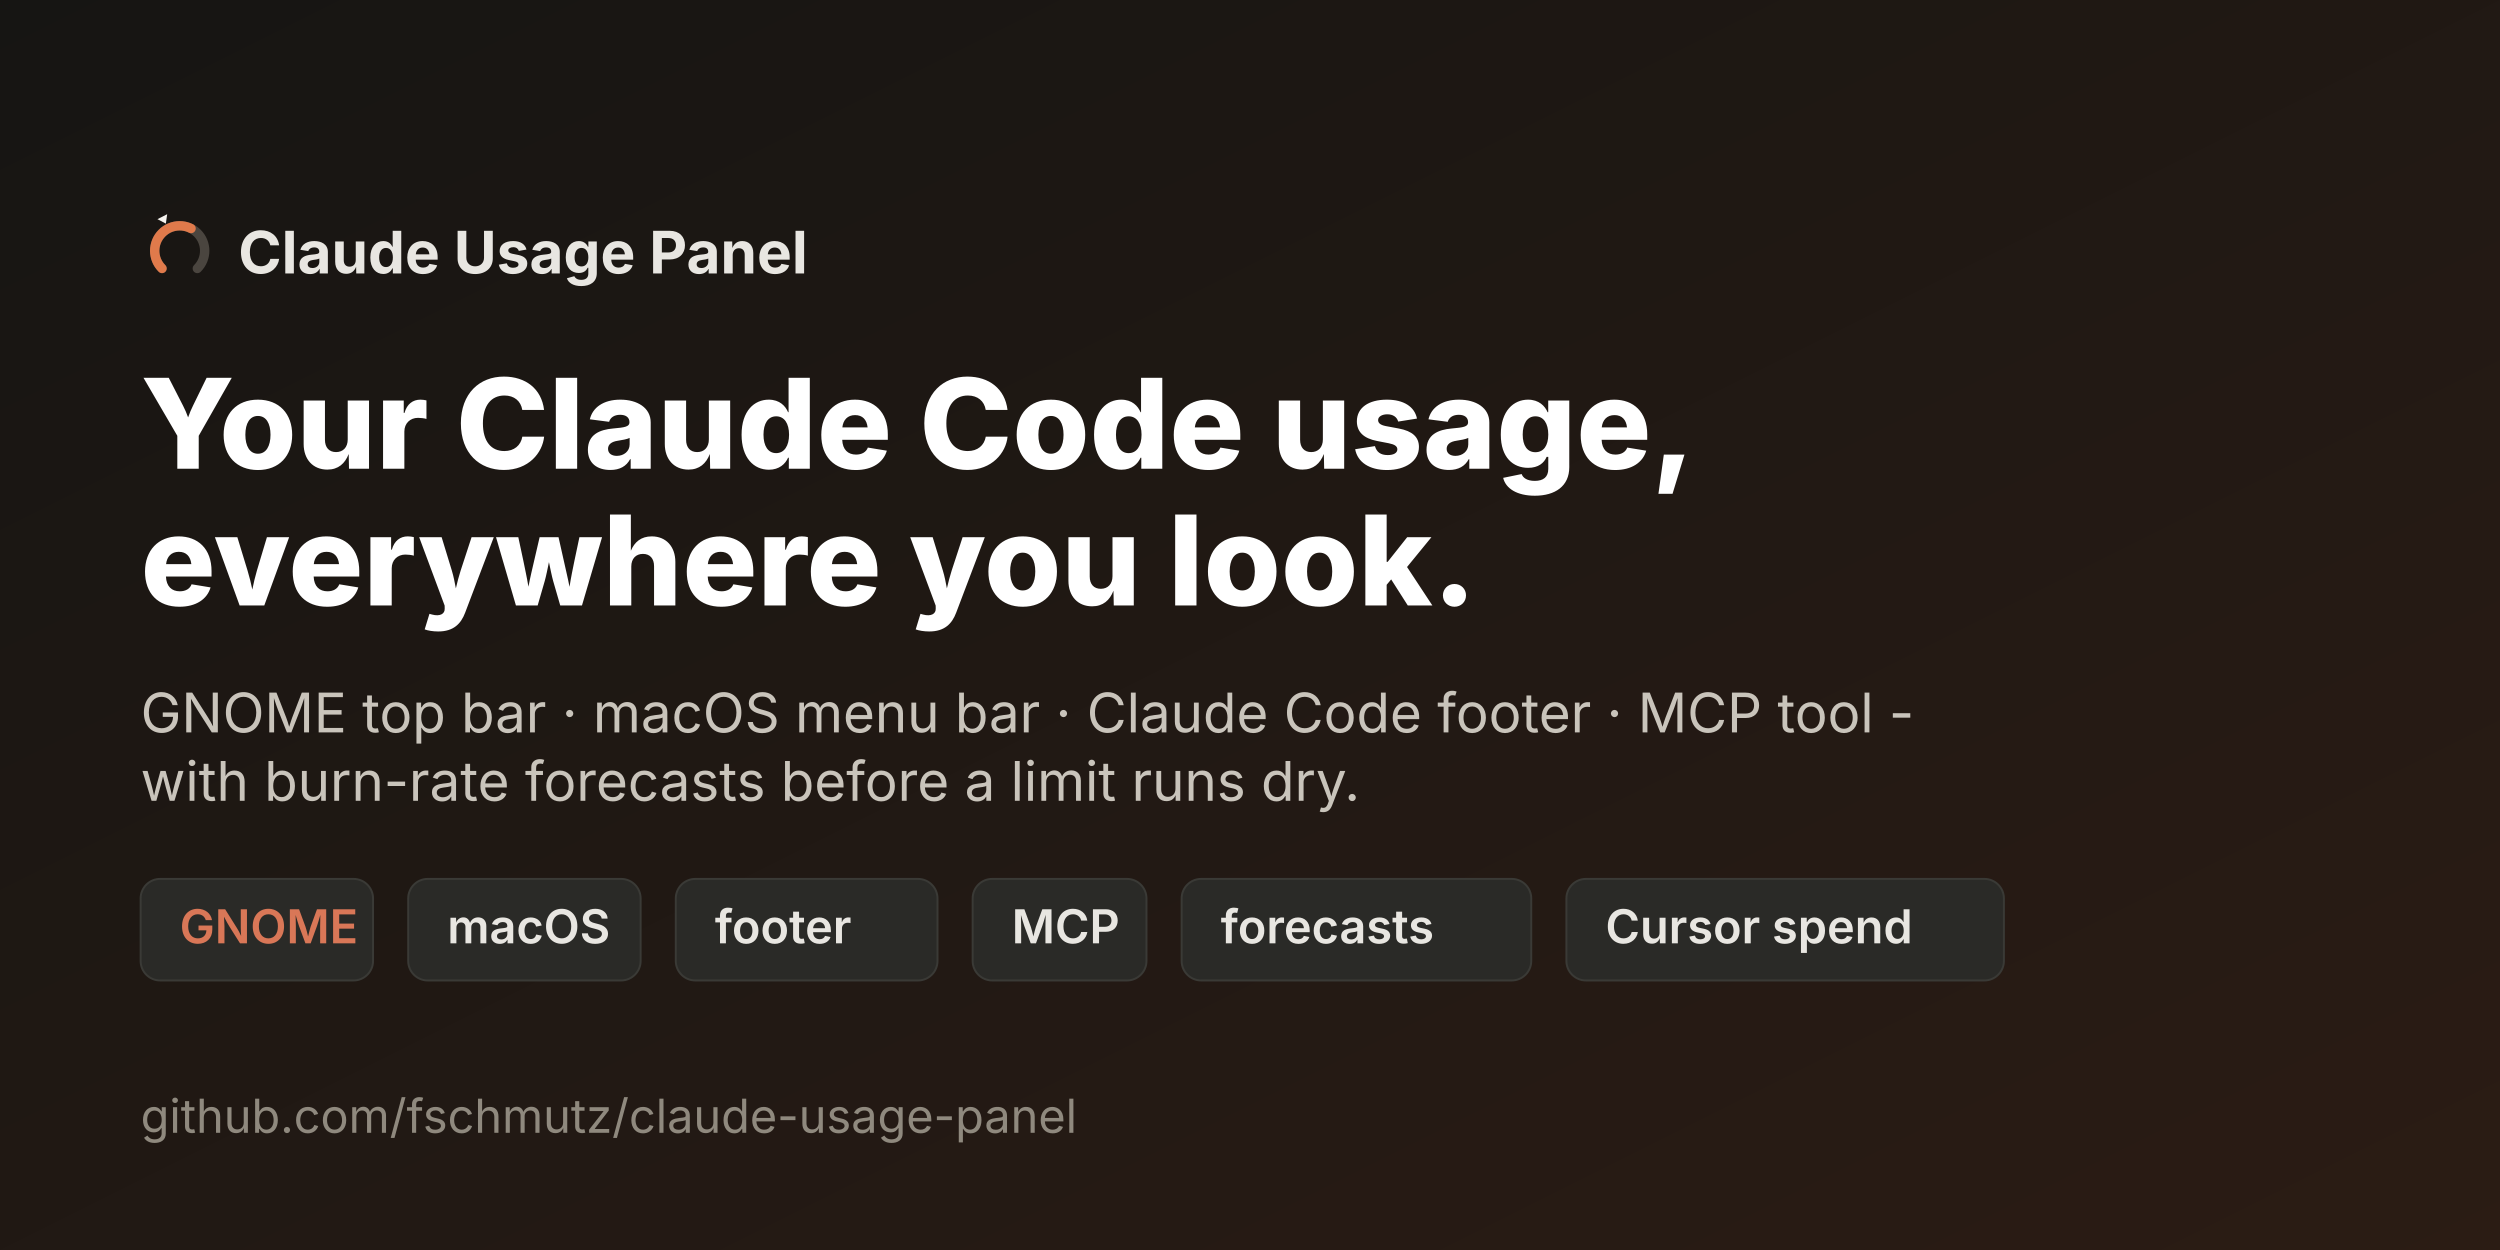
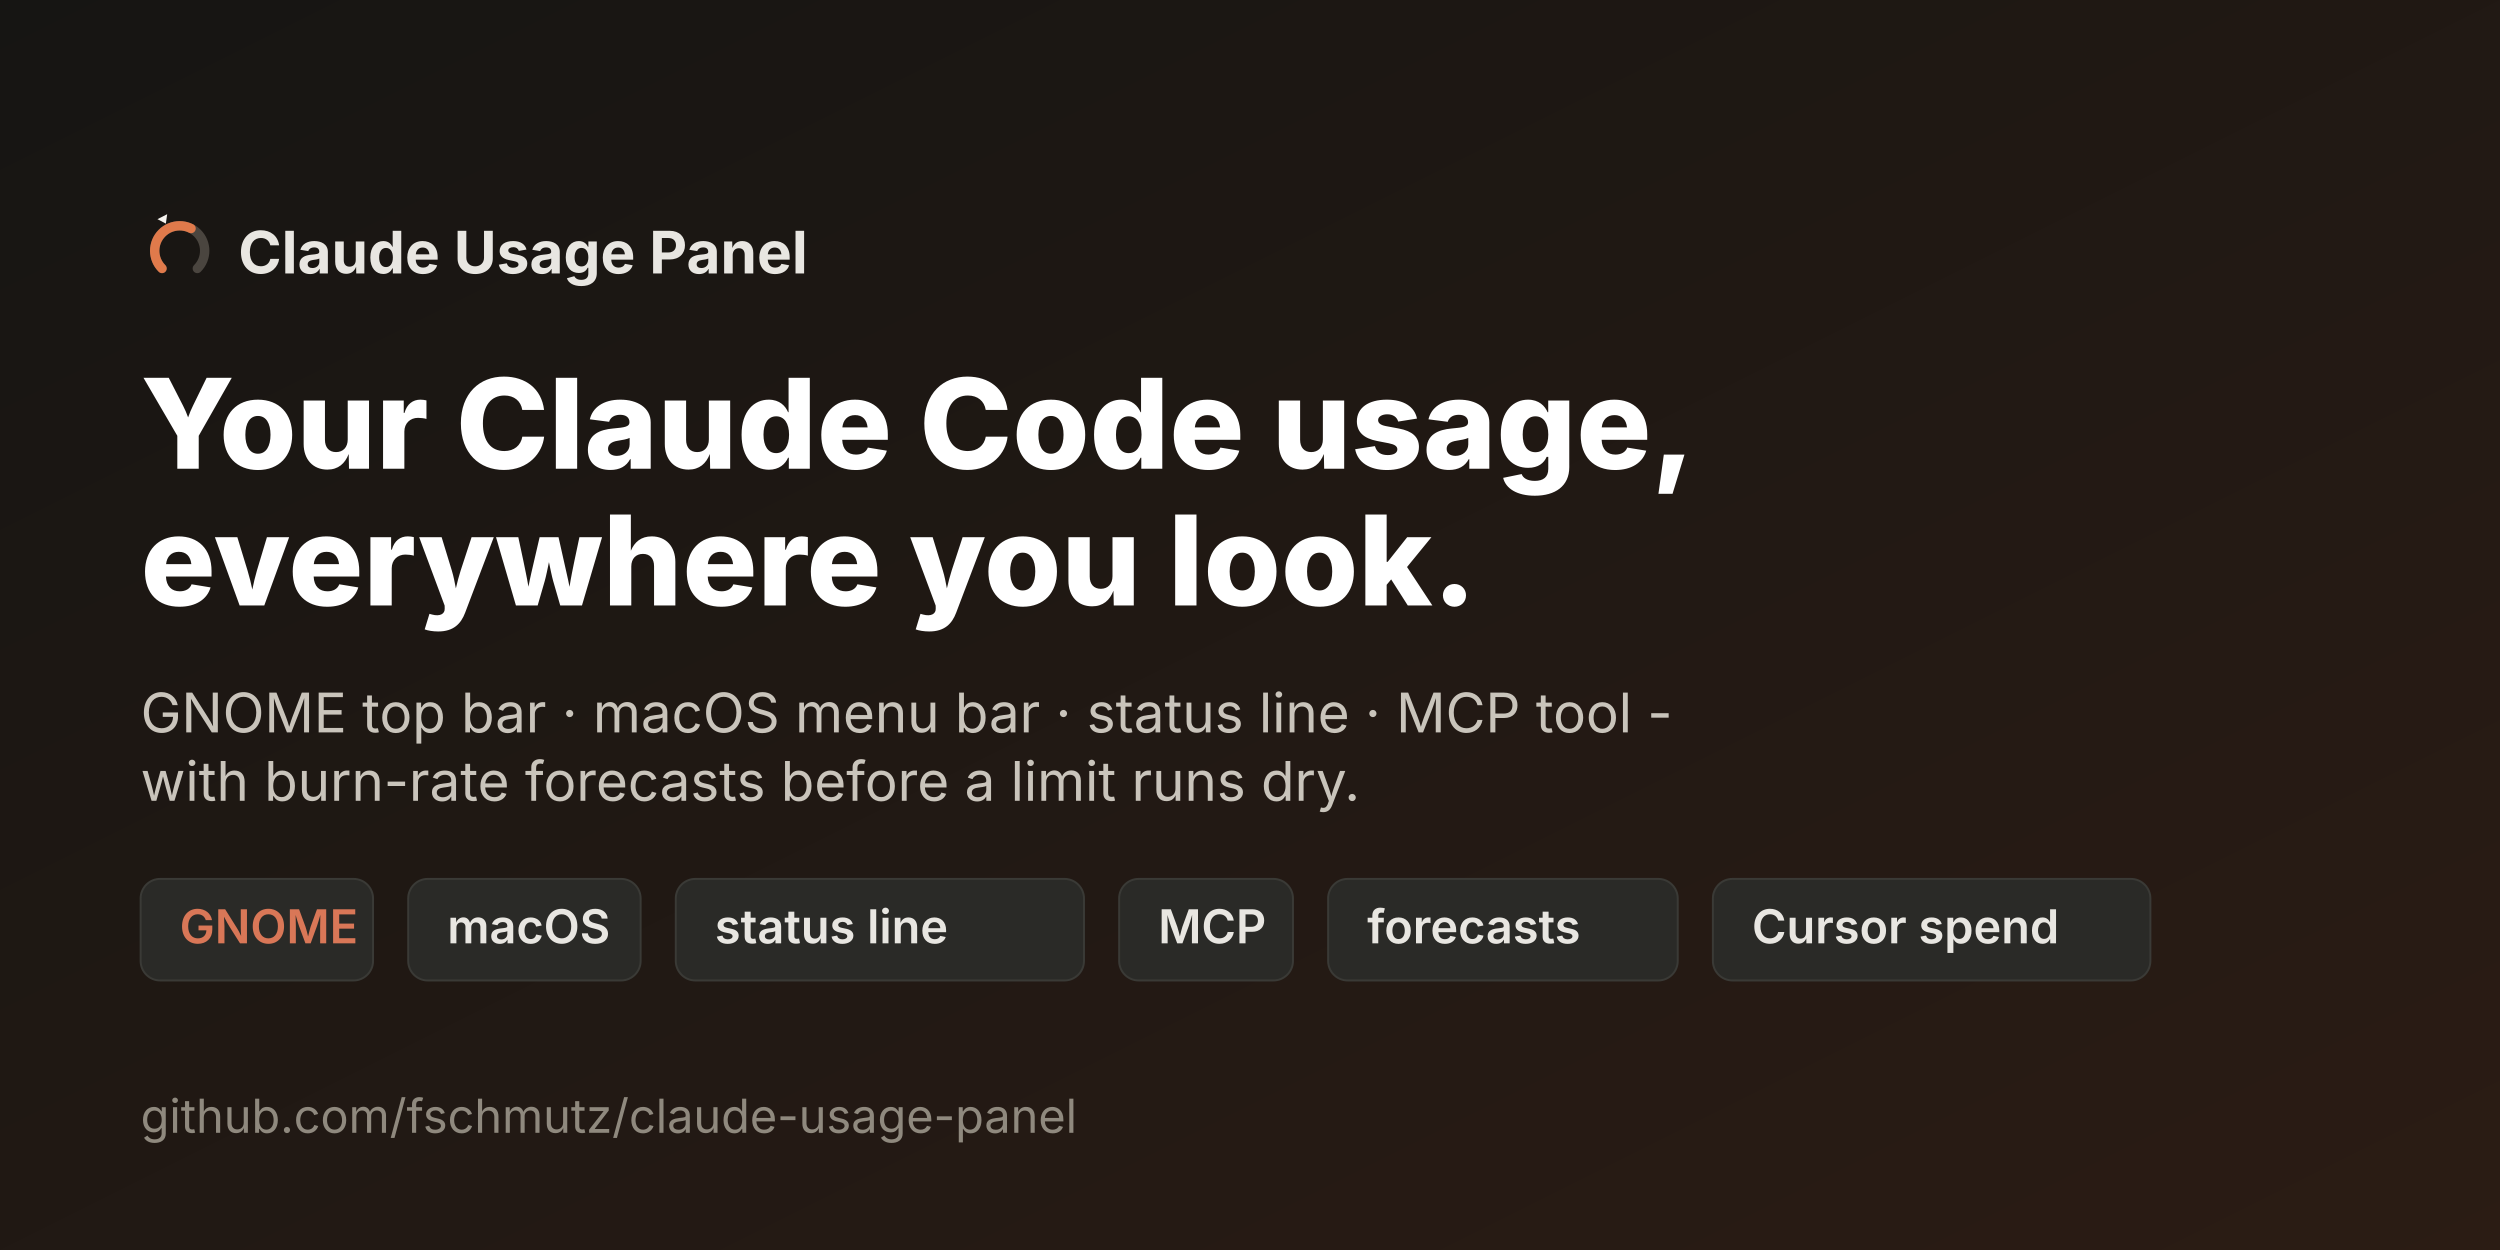
<svg xmlns="http://www.w3.org/2000/svg" width="1280" height="640" viewBox="0 0 1280 640">
  <defs>
    <linearGradient id="g" x1="0" y1="0" x2="1" y2="1">
      <stop offset="0" stop-color="#161513" />
      <stop offset="1" stop-color="#2b1c14" />
    </linearGradient>
  </defs>
  <rect width="1280" height="640" fill="url(#g)" />
  <g transform="translate(72 106) scale(0.4)">
    <g transform="translate(0 6)">
      <circle cx="50" cy="50" r="32" fill="none" stroke="#4a453f" stroke-width="12" stroke-linecap="round" stroke-dasharray="150.8 201.06" transform="rotate(135 50 50)" />
      <circle cx="50" cy="50" r="32" fill="none" stroke="#e07a4b" stroke-width="12" stroke-linecap="round" stroke-dasharray="90.5 201.06" transform="rotate(135 50 50)" />
      <polygon points="99,43 99,57 89,50" fill="#f6f4ef" transform="rotate(243 50 50)" />
    </g>
  </g>
  <text x="122" y="140" font-size="30" fill="#e8e6e1" font-family="system-ui, -apple-system, sans-serif" font-weight="700">Claude Usage Panel</text>
  <text x="72" y="240" font-size="64" fill="#ffffff" font-family="system-ui, -apple-system, sans-serif" font-weight="800">Your Claude Code usage,</text>
  <text x="72" y="310" font-size="64" fill="#ffffff" font-family="system-ui, -apple-system, sans-serif" font-weight="800">everywhere you look.</text>
-   <text x="72" y="375" font-size="28" fill="#c9c4bb" font-family="system-ui, -apple-system, sans-serif">GNOME top bar · macOS menu bar · Claude Code footer · MCP tool -</text>
+   <text x="72" y="375" font-size="28" fill="#c9c4bb" font-family="system-ui, -apple-system, sans-serif">GNOME top bar · macOS menu bar · status line · MCP tool -</text>
  <text x="72" y="410" font-size="28" fill="#c9c4bb" font-family="system-ui, -apple-system, sans-serif">with burn-rate forecasts before a limit runs dry.</text>
  <rect x="72" y="450" width="119" height="52" rx="10" fill="#2a2a27" stroke="#3a3a36" />
  <text x="92" y="483" font-size="24" fill="#d97757" font-family="system-ui, -apple-system, sans-serif" font-weight="600">GNOME</text>
  <rect x="209" y="450" width="119" height="52" rx="10" fill="#2a2a27" stroke="#3a3a36" />
  <text x="229" y="483" font-size="24" fill="#e8e6e1" font-family="system-ui, -apple-system, sans-serif" font-weight="600">macOS</text>
-   <rect x="346" y="450" width="134" height="52" rx="10" fill="#2a2a27" stroke="#3a3a36" />
-   <text x="366" y="483" font-size="24" fill="#e8e6e1" font-family="system-ui, -apple-system, sans-serif" font-weight="600">footer</text>
-   <rect x="498" y="450" width="89" height="52" rx="10" fill="#2a2a27" stroke="#3a3a36" />
-   <text x="518" y="483" font-size="24" fill="#e8e6e1" font-family="system-ui, -apple-system, sans-serif" font-weight="600">MCP</text>
-   <rect x="605" y="450" width="179" height="52" rx="10" fill="#2a2a27" stroke="#3a3a36" />
-   <text x="625" y="483" font-size="24" fill="#e8e6e1" font-family="system-ui, -apple-system, sans-serif" font-weight="600">forecasts</text>
-   <rect x="802" y="450" width="224" height="52" rx="10" fill="#2a2a27" stroke="#3a3a36" />
-   <text x="822" y="483" font-size="24" fill="#e8e6e1" font-family="system-ui, -apple-system, sans-serif" font-weight="600">Cursor spend</text>
+   <rect x="346" y="450" width="209" height="52" rx="10" fill="#2a2a27" stroke="#3a3a36" />
+   <text x="366" y="483" font-size="24" fill="#e8e6e1" font-family="system-ui, -apple-system, sans-serif" font-weight="600">status line</text>
+   <rect x="573" y="450" width="89" height="52" rx="10" fill="#2a2a27" stroke="#3a3a36" />
+   <text x="593" y="483" font-size="24" fill="#e8e6e1" font-family="system-ui, -apple-system, sans-serif" font-weight="600">MCP</text>
+   <rect x="680" y="450" width="179" height="52" rx="10" fill="#2a2a27" stroke="#3a3a36" />
+   <text x="700" y="483" font-size="24" fill="#e8e6e1" font-family="system-ui, -apple-system, sans-serif" font-weight="600">forecasts</text>
+   <rect x="877" y="450" width="224" height="52" rx="10" fill="#2a2a27" stroke="#3a3a36" />
+   <text x="897" y="483" font-size="24" fill="#e8e6e1" font-family="system-ui, -apple-system, sans-serif" font-weight="600">Cursor spend</text>
  <text x="72" y="580" font-size="24" fill="#8f897e" font-family="system-ui, -apple-system, sans-serif">github.com/fschmutz/claude-usage-panel</text>
</svg>
